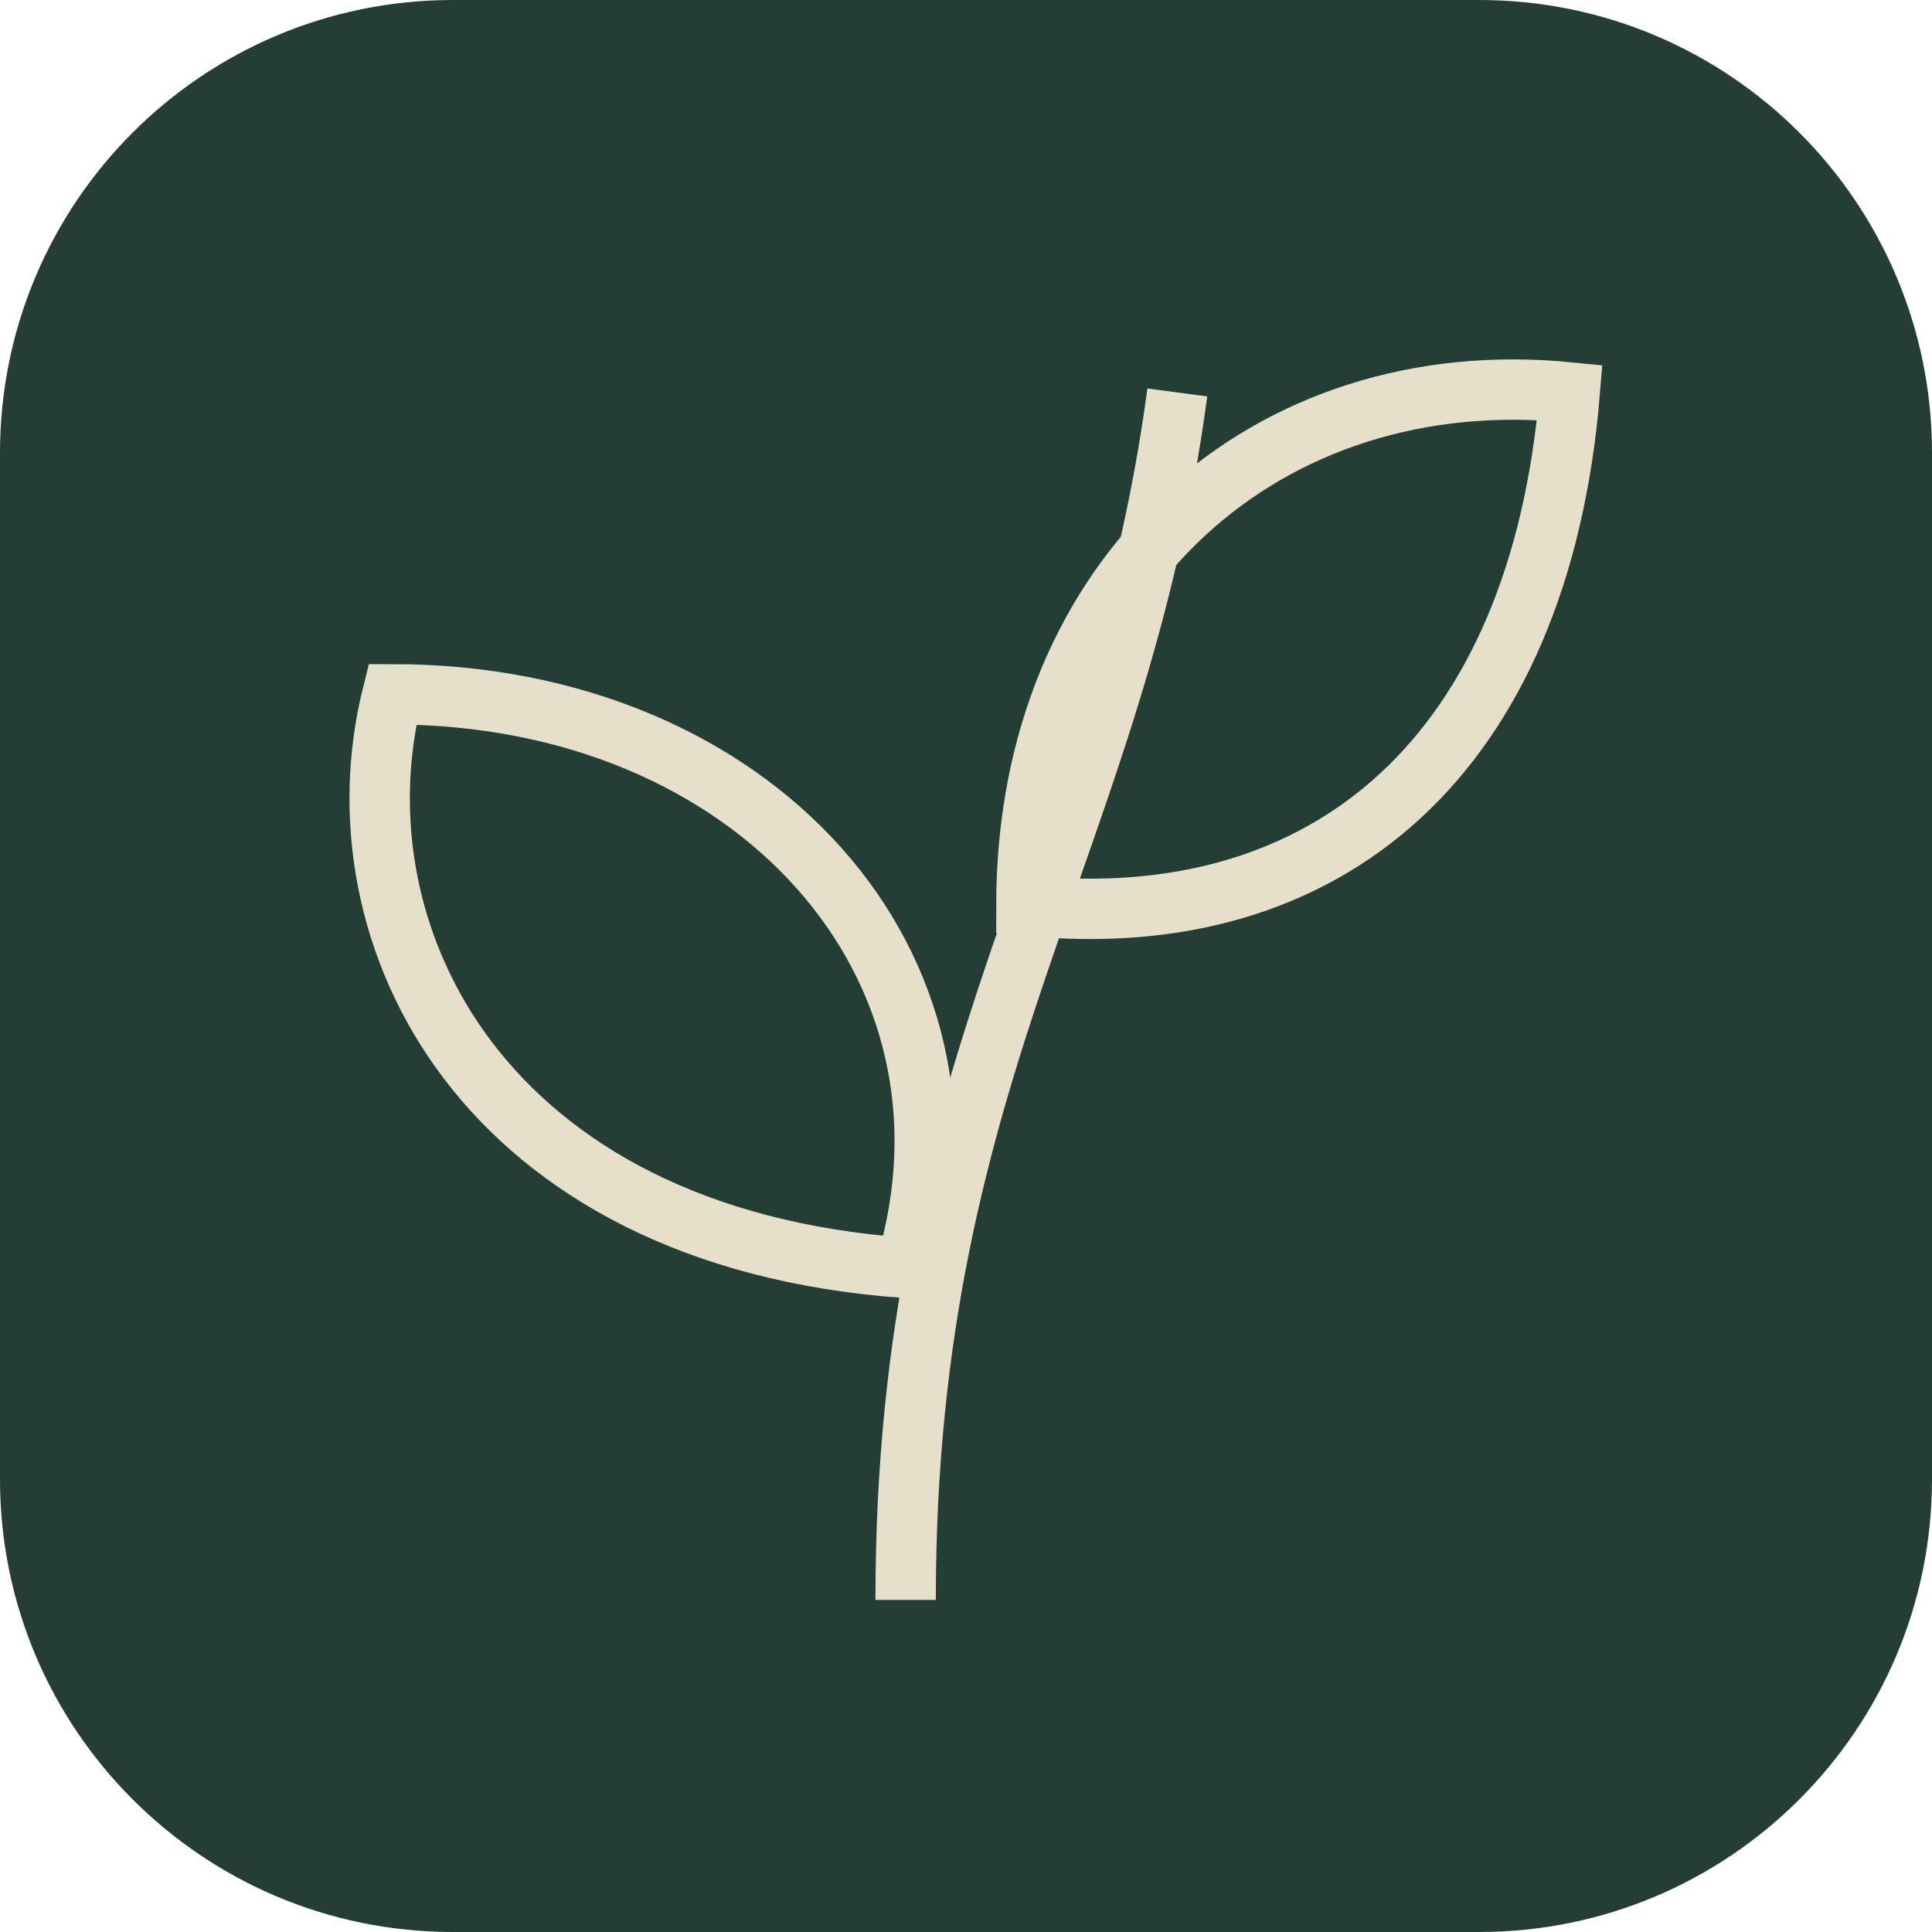
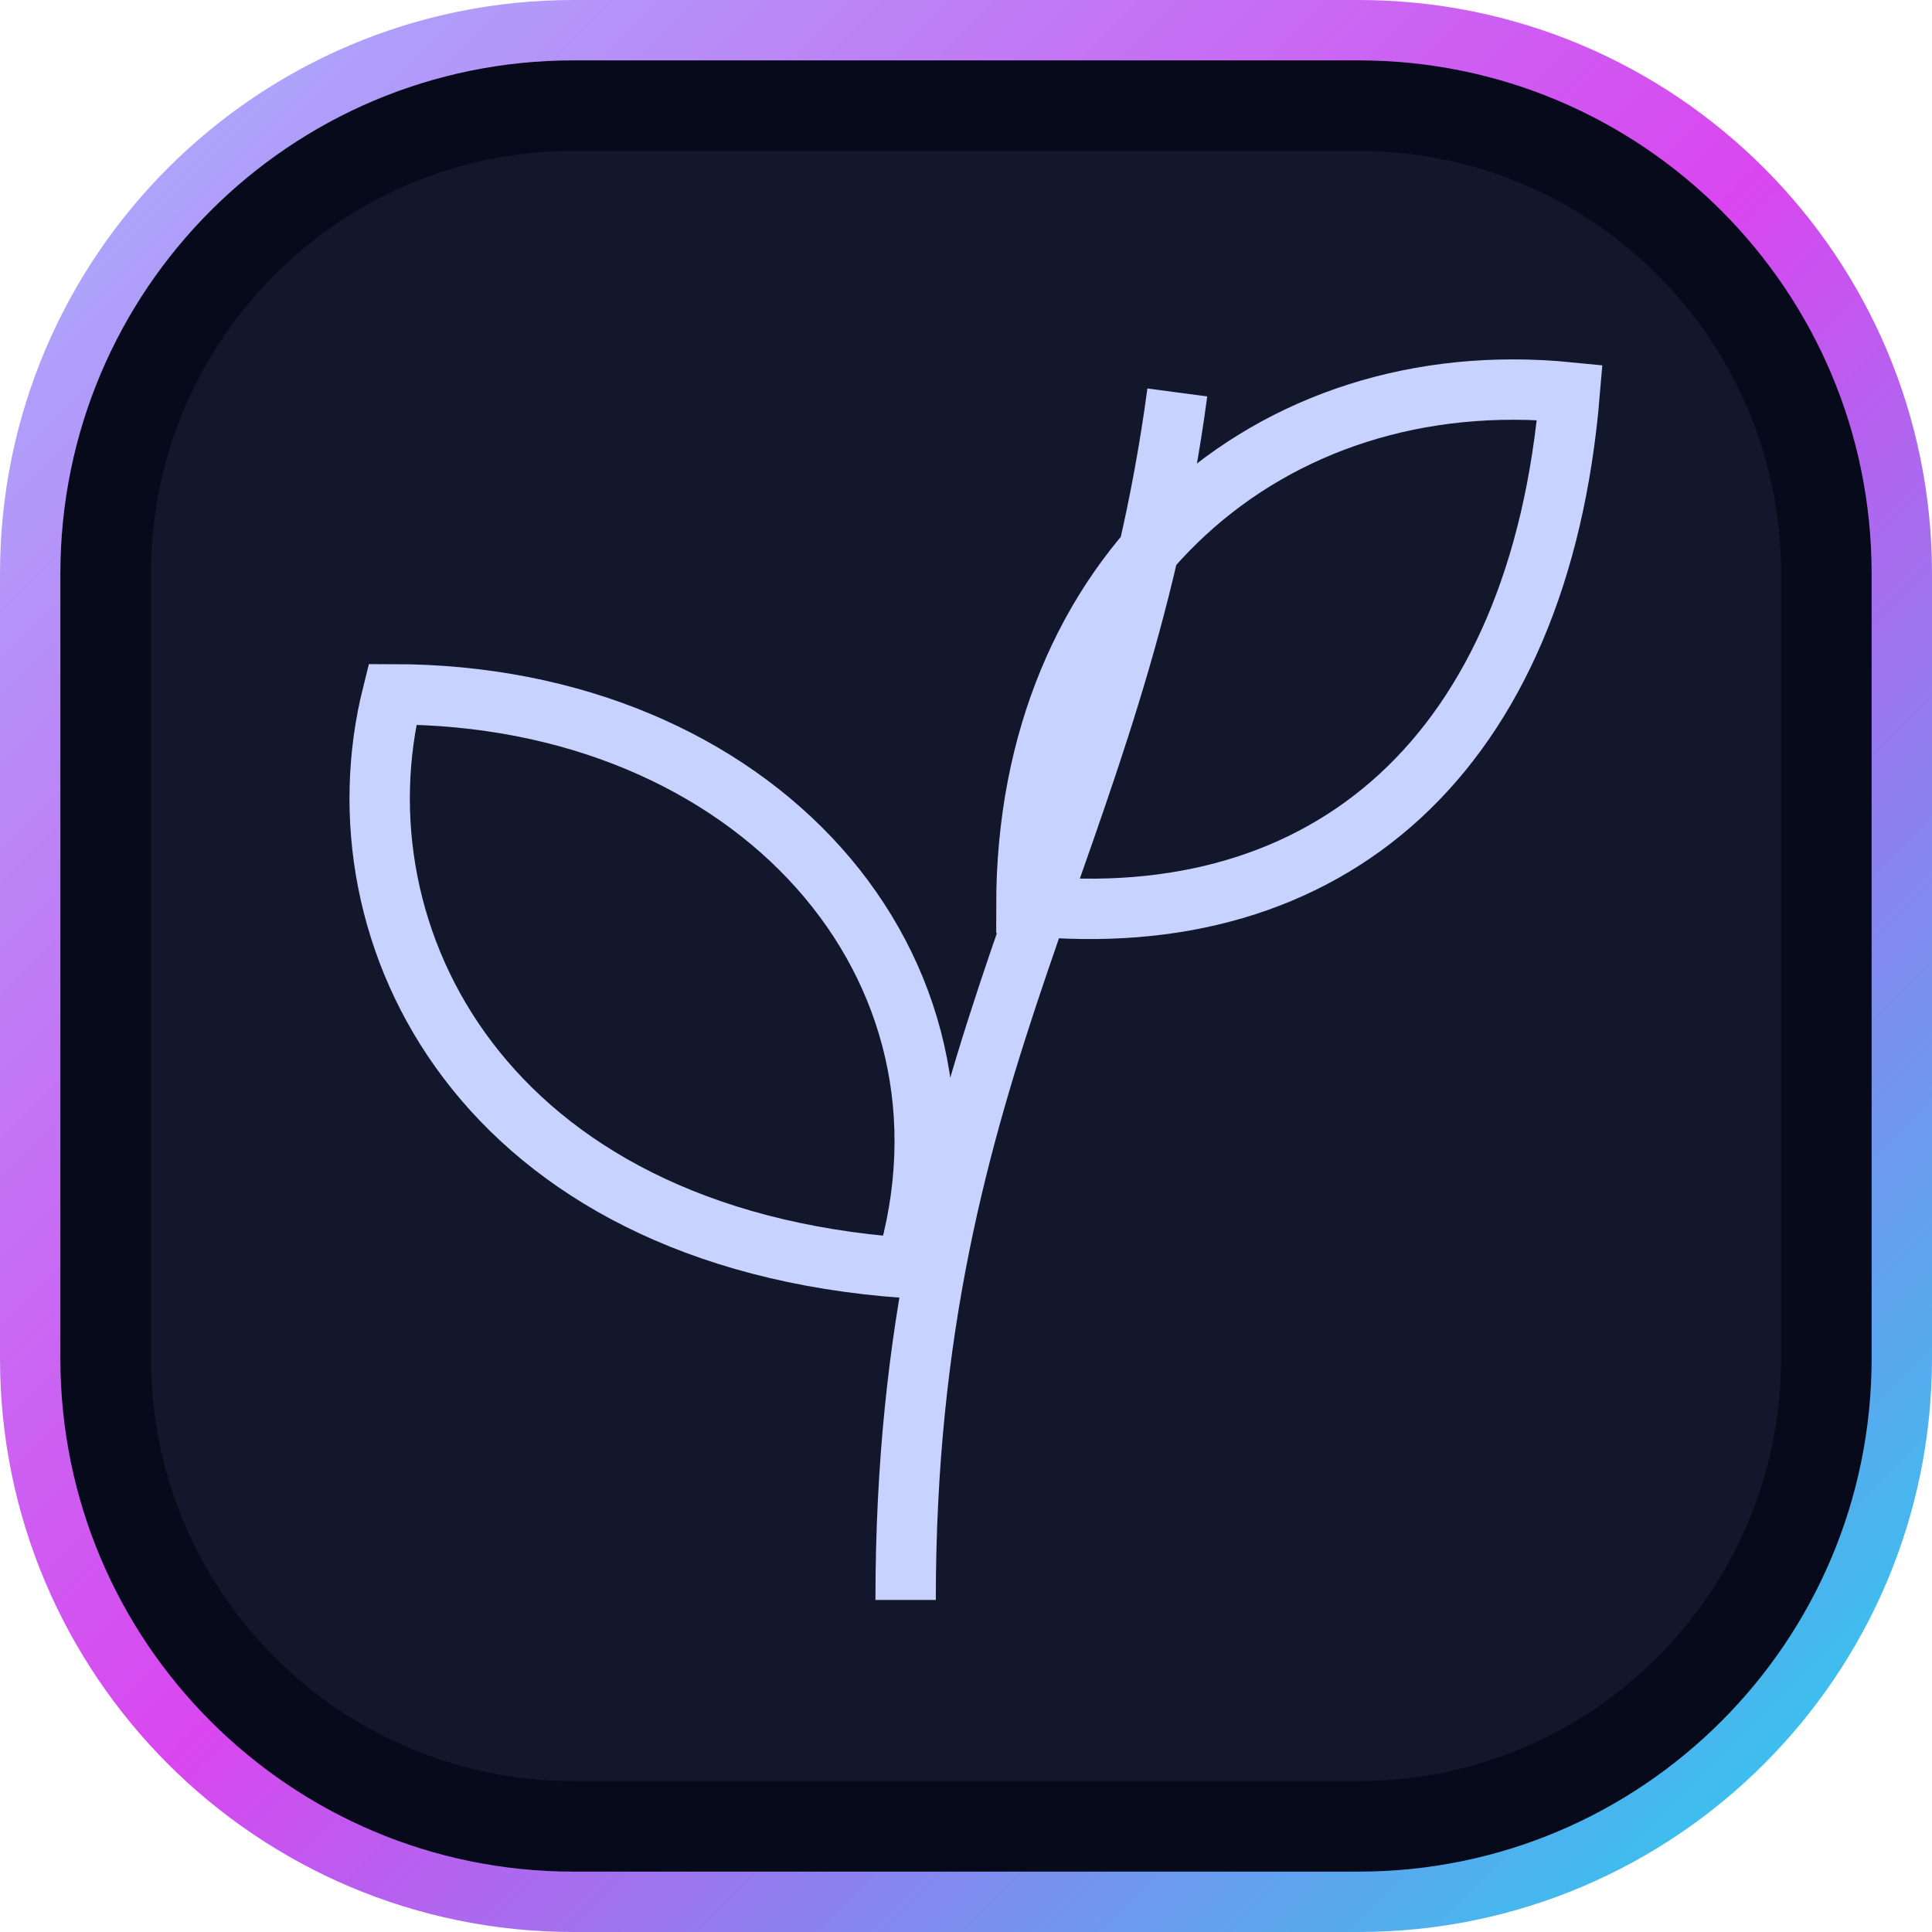
<svg xmlns="http://www.w3.org/2000/svg" viewBox="0 0 64 64">
-   <rect width="64" height="64" rx="15" fill="#243e36" />
-   <path d="M30 53c0-18 7-25 9-40M30 42C16 41 11 31 13 23c12 0 20 9 17 19ZM34 30c0-11 8-18 18-17-1 12-8 18-18 17Z" fill="none" stroke="#e6dfc9" stroke-width="2" />
+   <defs>
+     <linearGradient id="rim" x2="1" y2="1">
+       <stop stop-color="#a5b4fc" />
+       <stop offset=".5" stop-color="#d946ef" />
+       <stop offset="1" stop-color="#22d3ee" />
+     </linearGradient>
+   </defs>
+   <rect x="1" y="1" width="62" height="62" rx="18" fill="#070a1a" stroke="url(#rim)" stroke-width="2" />
+   <rect x="5" y="5" width="54" height="54" rx="14" fill="#a5b4fc" opacity=".08" />
+   <path d="M30 53c0-18 7-25 9-40M30 42C16 41 11 31 13 23c12 0 20 9 17 19ZM34 30c0-11 8-18 18-17-1 12-8 18-18 17Z" fill="none" stroke="#c7d2fe" stroke-width="2" />
</svg>
